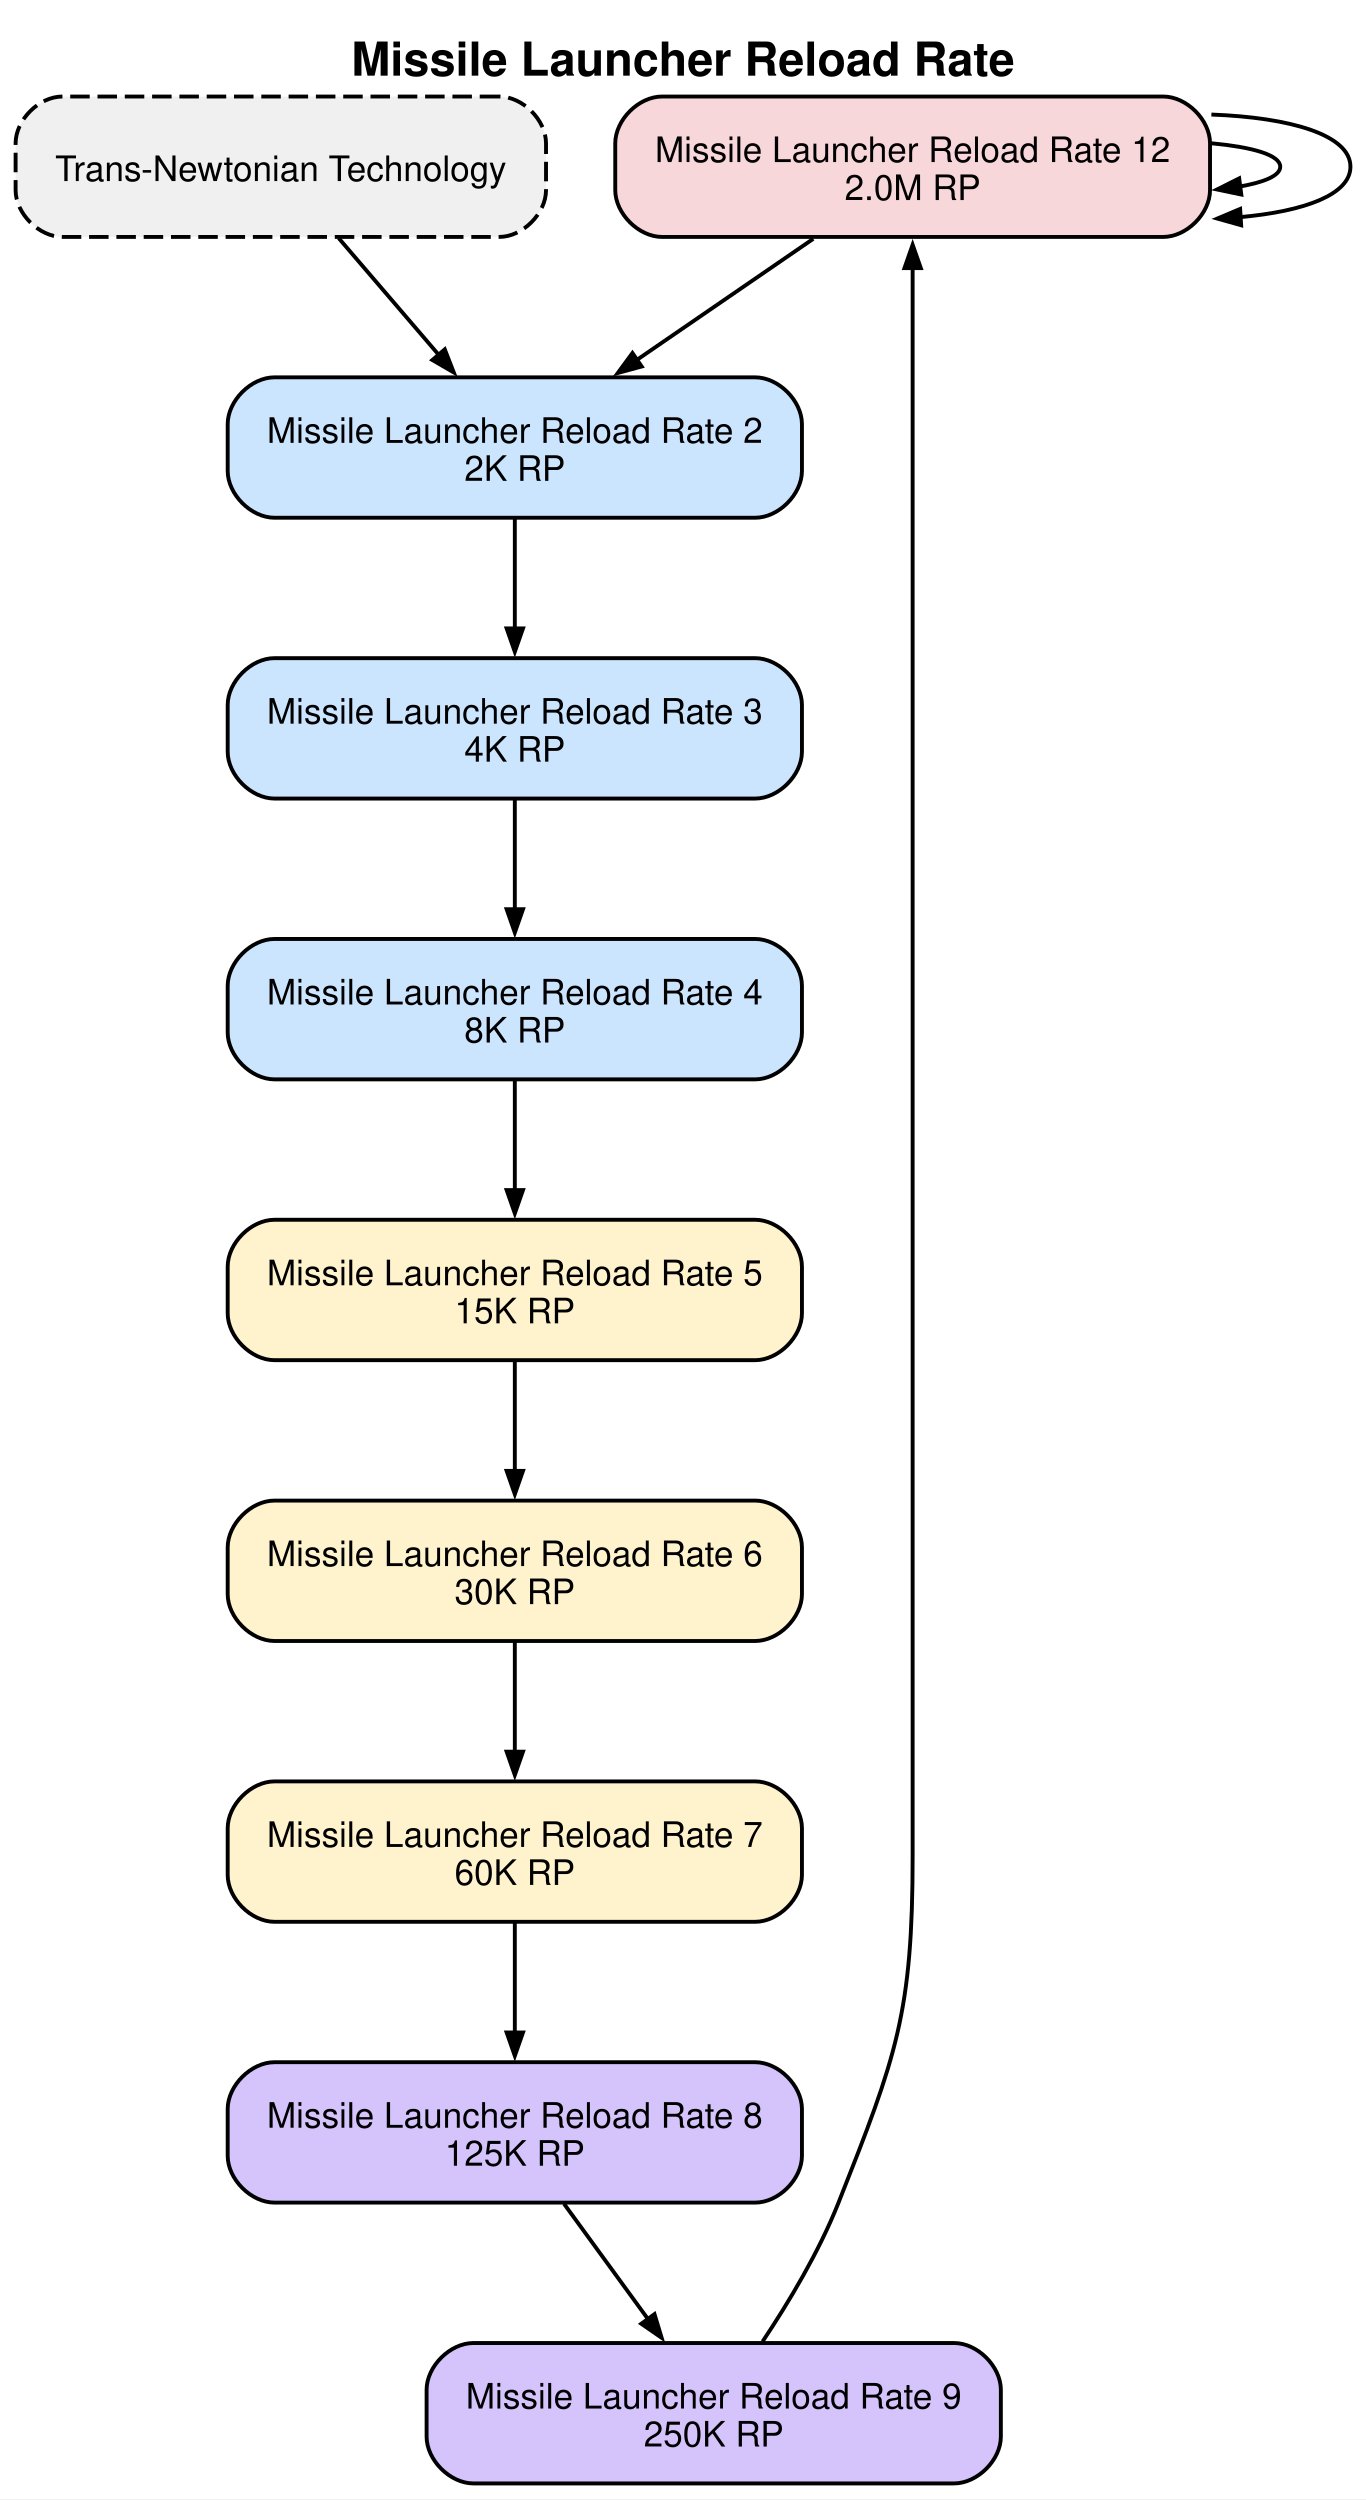
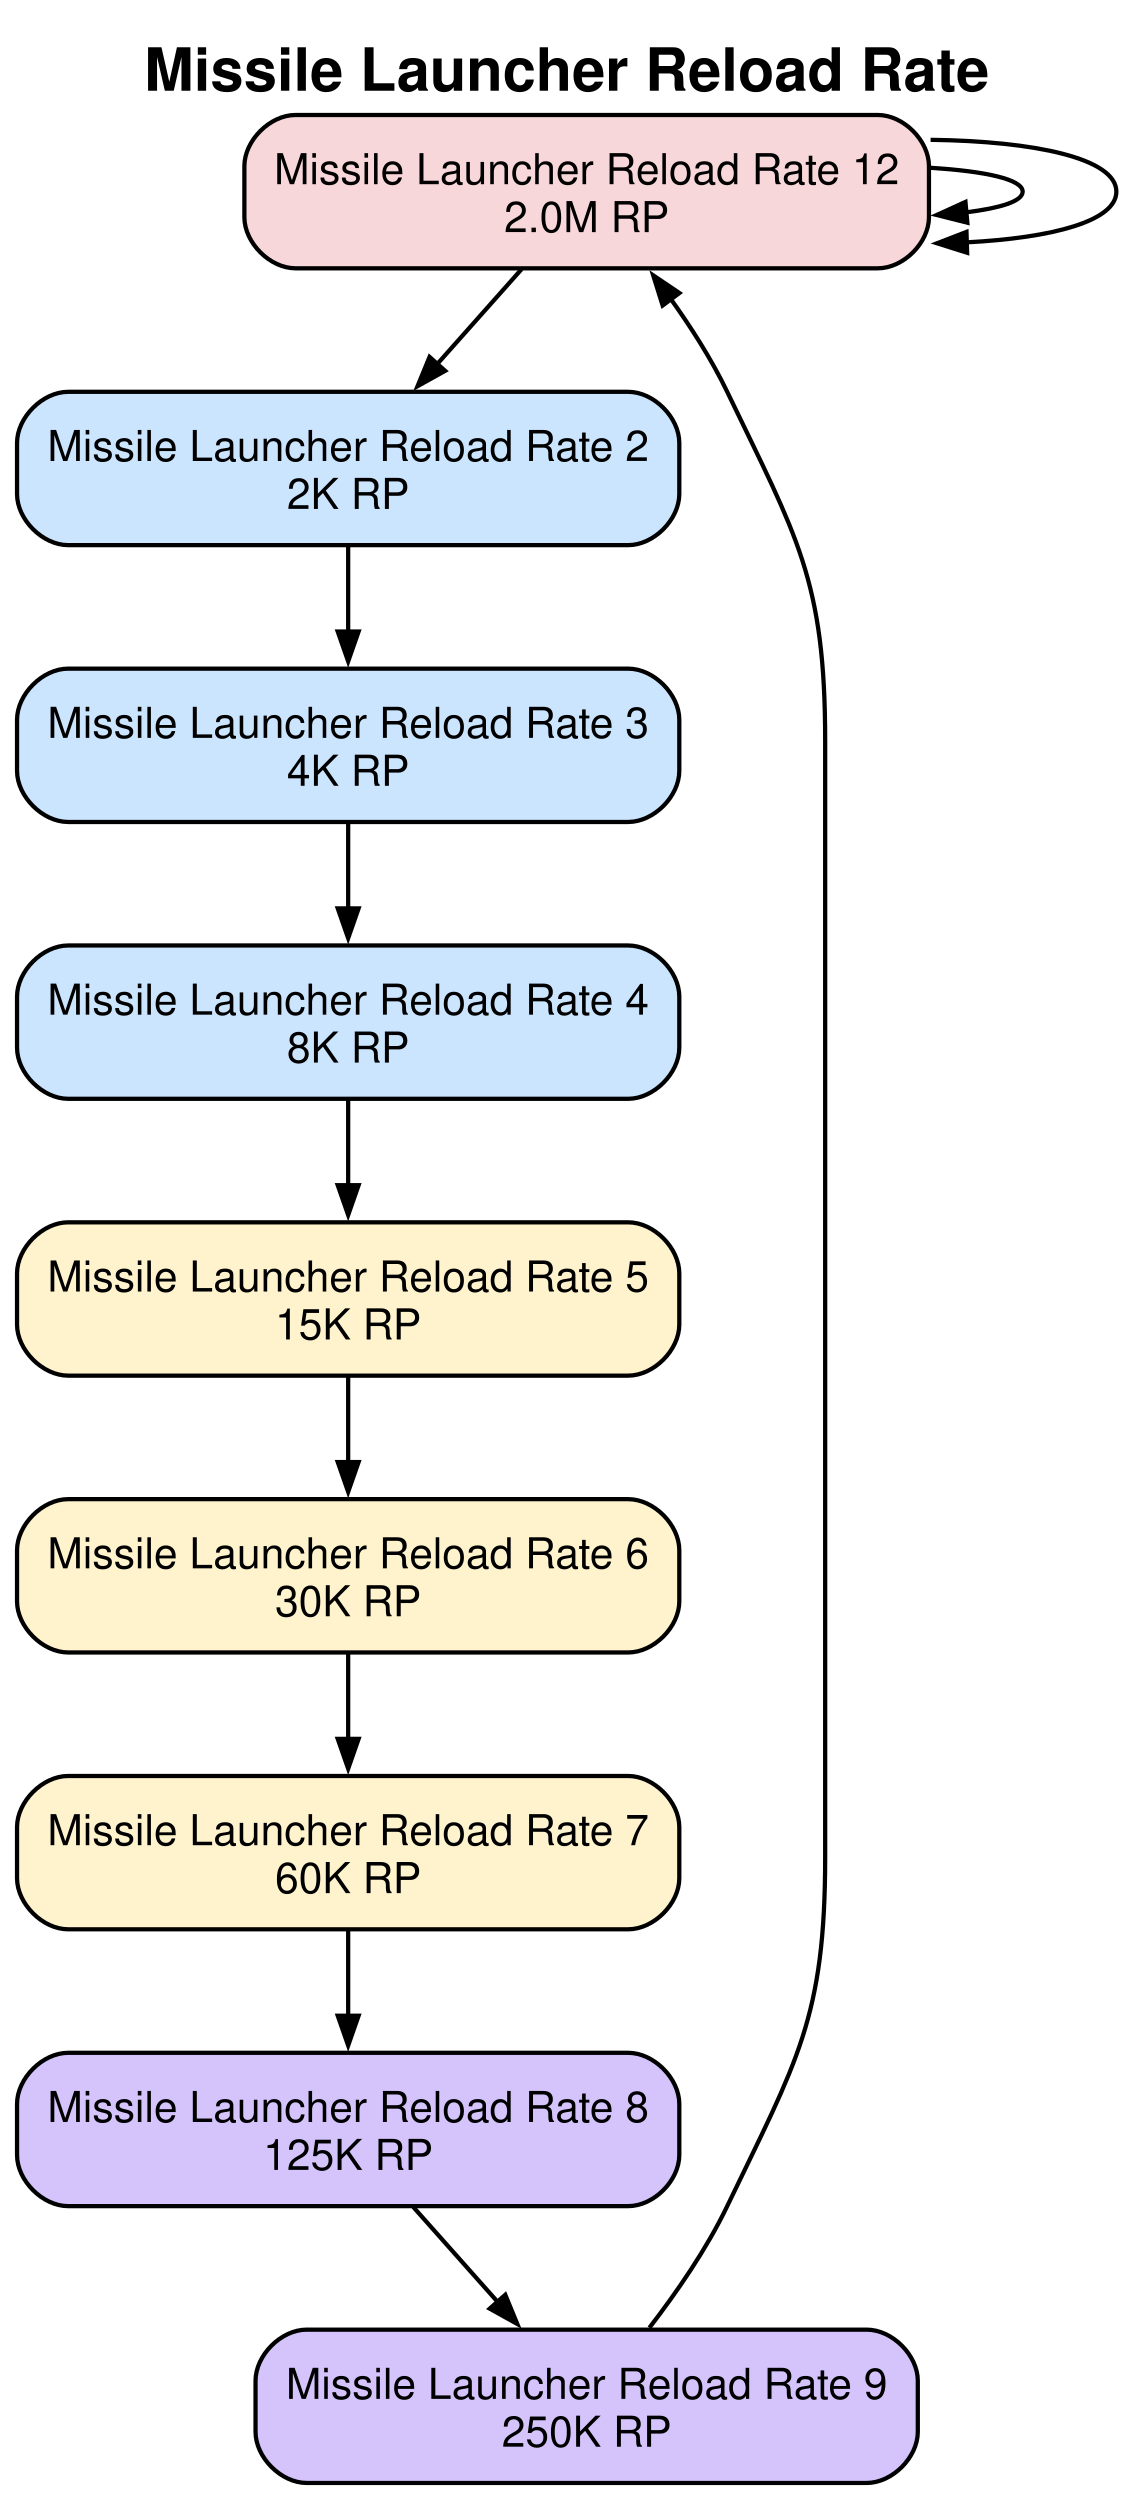
- <svg xmlns="http://www.w3.org/2000/svg" width="350pt" height="641pt" viewBox="0.00 0.00 350.00 641.00">
-   <g id="graph0" class="graph" transform="scale(1 1) rotate(0) translate(4 636.75)">
-     <polygon fill="white" stroke="none" points="-4,4 -4,-636.75 346.25,-636.75 346.25,4 -4,4" />
-     <text xml:space="preserve" text-anchor="middle" x="171.12" y="-617.35" font-family="Helvetica,sans-Serif" font-weight="bold" font-size="12.00">Missile Launcher Reload Rate</text>
+ <svg xmlns="http://www.w3.org/2000/svg" width="266pt" height="587pt" viewBox="0.00 0.00 266.00 587.00">
+   <g id="graph0" class="graph" transform="scale(1 1) rotate(0) translate(4 583)">
+     <polygon fill="white" stroke="none" points="-4,4 -4,-583 262.12,-583 262.12,4 -4,4" />
+     <text xml:space="preserve" text-anchor="middle" x="129.06" y="-561.7" font-family="Helvetica,sans-Serif" font-weight="bold" font-size="14.00">Missile Launcher Reload Rate</text>
    <g id="node1" class="node">
-       <path fill="#f8d7da" stroke="black" d="M294.25,-612C294.25,-612 165.75,-612 165.75,-612 159.75,-612 153.75,-606 153.75,-600 153.75,-600 153.75,-588 153.75,-588 153.75,-582 159.75,-576 165.75,-576 165.75,-576 294.25,-576 294.25,-576 300.25,-576 306.25,-582 306.25,-588 306.25,-588 306.25,-600 306.25,-600 306.25,-606 300.25,-612 294.25,-612" />
-       <text xml:space="preserve" text-anchor="middle" x="230" y="-595.2" font-family="Helvetica,sans-Serif" font-size="9.00">Missile Launcher Reload Rate 12</text>
-       <text xml:space="preserve" text-anchor="middle" x="230" y="-585.45" font-family="Helvetica,sans-Serif" font-size="9.00">2.0M RP</text>
+       <path fill="#f8d7da" stroke="black" d="M202.12,-556C202.12,-556 65.38,-556 65.38,-556 59.38,-556 53.38,-550 53.38,-544 53.38,-544 53.38,-532 53.38,-532 53.38,-526 59.38,-520 65.38,-520 65.38,-520 202.12,-520 202.12,-520 208.12,-520 214.12,-526 214.12,-532 214.12,-532 214.12,-544 214.12,-544 214.12,-550 208.12,-556 202.12,-556" />
+       <text xml:space="preserve" text-anchor="middle" x="133.75" y="-539.75" font-family="Helvetica,sans-Serif" font-size="10.00">Missile Launcher Reload Rate 12</text>
+       <text xml:space="preserve" text-anchor="middle" x="133.75" y="-528.5" font-family="Helvetica,sans-Serif" font-size="10.00">2.0M RP</text>
+     </g>
+     <g id="edge10" class="edge">
+       <path fill="none" stroke="black" d="M214.43,-543.61C227.31,-542.79 236.12,-540.92 236.12,-538 236.12,-535.76 230.96,-534.14 222.76,-533.14" />
+       <polygon fill="black" stroke="black" points="223.13,-530.71 215.94,-532.52 222.69,-535.59 223.13,-530.71" />
    </g>
    <g id="edge11" class="edge">
-       <path fill="none" stroke="black" d="M306.55,-600.02C317.16,-599.03 324.25,-597.02 324.25,-594 324.25,-591.73 320.26,-590.04 313.79,-588.91" />
-       <polygon fill="black" stroke="black" points="314.27,-586.86 308.05,-588.17 313.73,-591.02 314.27,-586.86" />
-     </g>
-     <g id="edge12" class="edge">
-       <path fill="none" stroke="black" d="M306.6,-607.38C326.89,-606.62 342.25,-602.16 342.25,-594 342.25,-586.86 330.49,-582.56 313.95,-581.08" />
-       <polygon fill="black" stroke="black" points="314.23,-578.99 308.11,-580.71 313.97,-583.18 314.23,-578.99" />
+       <path fill="none" stroke="black" d="M214.5,-550.17C238.98,-549.86 258.12,-545.81 258.12,-538 258.12,-531.11 243.21,-527.14 222.86,-526.09" />
+       <polygon fill="black" stroke="black" points="223.08,-523.65 216.01,-525.88 222.93,-528.55 223.08,-523.65" />
    </g>
    <g id="node2" class="node">
-       <path fill="#cce5ff" stroke="black" d="M189.62,-540C189.62,-540 66.38,-540 66.38,-540 60.38,-540 54.38,-534 54.38,-528 54.38,-528 54.38,-516 54.38,-516 54.38,-510 60.38,-504 66.38,-504 66.38,-504 189.62,-504 189.62,-504 195.62,-504 201.62,-510 201.62,-516 201.62,-516 201.62,-528 201.62,-528 201.62,-534 195.62,-540 189.62,-540" />
-       <text xml:space="preserve" text-anchor="middle" x="128" y="-523.2" font-family="Helvetica,sans-Serif" font-size="9.00">Missile Launcher Reload Rate 2</text>
-       <text xml:space="preserve" text-anchor="middle" x="128" y="-513.45" font-family="Helvetica,sans-Serif" font-size="9.00">2K RP</text>
+       <path fill="#cce5ff" stroke="black" d="M143.5,-491C143.5,-491 12,-491 12,-491 6,-491 0,-485 0,-479 0,-479 0,-467 0,-467 0,-461 6,-455 12,-455 12,-455 143.5,-455 143.5,-455 149.5,-455 155.5,-461 155.5,-467 155.5,-467 155.5,-479 155.5,-479 155.5,-485 149.5,-491 143.5,-491" />
+       <text xml:space="preserve" text-anchor="middle" x="77.75" y="-474.75" font-family="Helvetica,sans-Serif" font-size="10.00">Missile Launcher Reload Rate 2</text>
+       <text xml:space="preserve" text-anchor="middle" x="77.75" y="-463.5" font-family="Helvetica,sans-Serif" font-size="10.00">2K RP</text>
    </g>
    <g id="edge1" class="edge">
-       <path fill="none" stroke="black" d="M204.52,-575.52C190.79,-566.09 173.73,-554.38 159.2,-544.41" />
-       <polygon fill="black" stroke="black" points="160.53,-542.78 154.4,-541.12 158.16,-546.24 160.53,-542.78" />
+       <path fill="none" stroke="black" d="M118.45,-519.78C112.27,-512.84 105.06,-504.72 98.43,-497.26" />
+       <polygon fill="black" stroke="black" points="100.52,-495.93 94.04,-492.33 96.86,-499.19 100.52,-495.93" />
    </g>
    <g id="node3" class="node">
-       <path fill="#cce5ff" stroke="black" d="M189.62,-468C189.62,-468 66.38,-468 66.38,-468 60.38,-468 54.38,-462 54.38,-456 54.38,-456 54.38,-444 54.38,-444 54.38,-438 60.38,-432 66.38,-432 66.38,-432 189.62,-432 189.62,-432 195.62,-432 201.62,-438 201.62,-444 201.62,-444 201.62,-456 201.62,-456 201.62,-462 195.62,-468 189.62,-468" />
-       <text xml:space="preserve" text-anchor="middle" x="128" y="-451.2" font-family="Helvetica,sans-Serif" font-size="9.00">Missile Launcher Reload Rate 3</text>
-       <text xml:space="preserve" text-anchor="middle" x="128" y="-441.45" font-family="Helvetica,sans-Serif" font-size="9.00">4K RP</text>
+       <path fill="#cce5ff" stroke="black" d="M143.5,-426C143.5,-426 12,-426 12,-426 6,-426 0,-420 0,-414 0,-414 0,-402 0,-402 0,-396 6,-390 12,-390 12,-390 143.5,-390 143.5,-390 149.5,-390 155.5,-396 155.5,-402 155.5,-402 155.5,-414 155.5,-414 155.5,-420 149.5,-426 143.5,-426" />
+       <text xml:space="preserve" text-anchor="middle" x="77.75" y="-409.75" font-family="Helvetica,sans-Serif" font-size="10.00">Missile Launcher Reload Rate 3</text>
+       <text xml:space="preserve" text-anchor="middle" x="77.75" y="-398.5" font-family="Helvetica,sans-Serif" font-size="10.00">4K RP</text>
+     </g>
+     <g id="edge2" class="edge">
+       <path fill="none" stroke="black" d="M77.75,-454.78C77.75,-448.53 77.75,-441.33 77.75,-434.52" />
+       <polygon fill="black" stroke="black" points="80.2,-434.71 77.75,-427.71 75.3,-434.71 80.2,-434.71" />
+     </g>
+     <g id="node4" class="node">
+       <path fill="#cce5ff" stroke="black" d="M143.5,-361C143.5,-361 12,-361 12,-361 6,-361 0,-355 0,-349 0,-349 0,-337 0,-337 0,-331 6,-325 12,-325 12,-325 143.5,-325 143.5,-325 149.5,-325 155.5,-331 155.5,-337 155.5,-337 155.5,-349 155.5,-349 155.5,-355 149.5,-361 143.5,-361" />
+       <text xml:space="preserve" text-anchor="middle" x="77.75" y="-344.75" font-family="Helvetica,sans-Serif" font-size="10.00">Missile Launcher Reload Rate 4</text>
+       <text xml:space="preserve" text-anchor="middle" x="77.75" y="-333.5" font-family="Helvetica,sans-Serif" font-size="10.00">8K RP</text>
    </g>
    <g id="edge3" class="edge">
-       <path fill="none" stroke="black" d="M128,-503.7C128,-495.22 128,-484.86 128,-475.58" />
-       <polygon fill="black" stroke="black" points="130.1,-475.62 128,-469.62 125.9,-475.62 130.1,-475.62" />
+       <path fill="none" stroke="black" d="M77.75,-389.78C77.75,-383.53 77.75,-376.33 77.75,-369.52" />
+       <polygon fill="black" stroke="black" points="80.2,-369.71 77.75,-362.71 75.3,-369.71 80.2,-369.71" />
    </g>
-     <g id="node4" class="node">
-       <path fill="#cce5ff" stroke="black" d="M189.62,-396C189.62,-396 66.38,-396 66.38,-396 60.38,-396 54.38,-390 54.38,-384 54.38,-384 54.38,-372 54.38,-372 54.38,-366 60.38,-360 66.38,-360 66.38,-360 189.62,-360 189.62,-360 195.62,-360 201.62,-366 201.62,-372 201.62,-372 201.62,-384 201.62,-384 201.62,-390 195.62,-396 189.62,-396" />
-       <text xml:space="preserve" text-anchor="middle" x="128" y="-379.2" font-family="Helvetica,sans-Serif" font-size="9.00">Missile Launcher Reload Rate 4</text>
-       <text xml:space="preserve" text-anchor="middle" x="128" y="-369.45" font-family="Helvetica,sans-Serif" font-size="9.00">8K RP</text>
+     <g id="node5" class="node">
+       <path fill="#fff3cd" stroke="black" d="M143.5,-296C143.5,-296 12,-296 12,-296 6,-296 0,-290 0,-284 0,-284 0,-272 0,-272 0,-266 6,-260 12,-260 12,-260 143.5,-260 143.5,-260 149.5,-260 155.5,-266 155.5,-272 155.5,-272 155.5,-284 155.5,-284 155.5,-290 149.5,-296 143.5,-296" />
+       <text xml:space="preserve" text-anchor="middle" x="77.75" y="-279.75" font-family="Helvetica,sans-Serif" font-size="10.00">Missile Launcher Reload Rate 5</text>
+       <text xml:space="preserve" text-anchor="middle" x="77.75" y="-268.5" font-family="Helvetica,sans-Serif" font-size="10.00">15K RP</text>
    </g>
    <g id="edge4" class="edge">
-       <path fill="none" stroke="black" d="M128,-431.7C128,-423.22 128,-412.86 128,-403.58" />
-       <polygon fill="black" stroke="black" points="130.1,-403.62 128,-397.62 125.9,-403.62 130.1,-403.62" />
+       <path fill="none" stroke="black" d="M77.75,-324.78C77.75,-318.53 77.75,-311.33 77.75,-304.52" />
+       <polygon fill="black" stroke="black" points="80.2,-304.71 77.75,-297.71 75.3,-304.71 80.2,-304.71" />
    </g>
-     <g id="node5" class="node">
-       <path fill="#fff3cd" stroke="black" d="M189.62,-324C189.62,-324 66.38,-324 66.38,-324 60.38,-324 54.38,-318 54.38,-312 54.38,-312 54.38,-300 54.38,-300 54.38,-294 60.38,-288 66.38,-288 66.38,-288 189.62,-288 189.62,-288 195.62,-288 201.62,-294 201.62,-300 201.62,-300 201.62,-312 201.62,-312 201.62,-318 195.62,-324 189.62,-324" />
-       <text xml:space="preserve" text-anchor="middle" x="128" y="-307.2" font-family="Helvetica,sans-Serif" font-size="9.00">Missile Launcher Reload Rate 5</text>
-       <text xml:space="preserve" text-anchor="middle" x="128" y="-297.45" font-family="Helvetica,sans-Serif" font-size="9.00">15K RP</text>
+     <g id="node6" class="node">
+       <path fill="#fff3cd" stroke="black" d="M143.5,-231C143.5,-231 12,-231 12,-231 6,-231 0,-225 0,-219 0,-219 0,-207 0,-207 0,-201 6,-195 12,-195 12,-195 143.5,-195 143.5,-195 149.5,-195 155.5,-201 155.5,-207 155.5,-207 155.5,-219 155.5,-219 155.5,-225 149.5,-231 143.5,-231" />
+       <text xml:space="preserve" text-anchor="middle" x="77.75" y="-214.75" font-family="Helvetica,sans-Serif" font-size="10.00">Missile Launcher Reload Rate 6</text>
+       <text xml:space="preserve" text-anchor="middle" x="77.75" y="-203.5" font-family="Helvetica,sans-Serif" font-size="10.00">30K RP</text>
    </g>
    <g id="edge5" class="edge">
-       <path fill="none" stroke="black" d="M128,-359.7C128,-351.22 128,-340.86 128,-331.58" />
-       <polygon fill="black" stroke="black" points="130.1,-331.62 128,-325.62 125.9,-331.62 130.1,-331.62" />
+       <path fill="none" stroke="black" d="M77.75,-259.78C77.75,-253.53 77.75,-246.33 77.75,-239.52" />
+       <polygon fill="black" stroke="black" points="80.2,-239.71 77.75,-232.71 75.3,-239.71 80.2,-239.71" />
    </g>
-     <g id="node6" class="node">
-       <path fill="#fff3cd" stroke="black" d="M189.62,-252C189.62,-252 66.38,-252 66.38,-252 60.38,-252 54.38,-246 54.38,-240 54.38,-240 54.38,-228 54.38,-228 54.38,-222 60.38,-216 66.38,-216 66.38,-216 189.62,-216 189.62,-216 195.62,-216 201.62,-222 201.62,-228 201.62,-228 201.62,-240 201.62,-240 201.62,-246 195.62,-252 189.62,-252" />
-       <text xml:space="preserve" text-anchor="middle" x="128" y="-235.2" font-family="Helvetica,sans-Serif" font-size="9.00">Missile Launcher Reload Rate 6</text>
-       <text xml:space="preserve" text-anchor="middle" x="128" y="-225.45" font-family="Helvetica,sans-Serif" font-size="9.00">30K RP</text>
+     <g id="node7" class="node">
+       <path fill="#fff3cd" stroke="black" d="M143.5,-166C143.5,-166 12,-166 12,-166 6,-166 0,-160 0,-154 0,-154 0,-142 0,-142 0,-136 6,-130 12,-130 12,-130 143.5,-130 143.5,-130 149.5,-130 155.5,-136 155.5,-142 155.5,-142 155.5,-154 155.5,-154 155.5,-160 149.5,-166 143.5,-166" />
+       <text xml:space="preserve" text-anchor="middle" x="77.75" y="-149.75" font-family="Helvetica,sans-Serif" font-size="10.00">Missile Launcher Reload Rate 7</text>
+       <text xml:space="preserve" text-anchor="middle" x="77.75" y="-138.5" font-family="Helvetica,sans-Serif" font-size="10.00">60K RP</text>
    </g>
    <g id="edge6" class="edge">
-       <path fill="none" stroke="black" d="M128,-287.7C128,-279.22 128,-268.86 128,-259.58" />
-       <polygon fill="black" stroke="black" points="130.1,-259.62 128,-253.62 125.9,-259.62 130.1,-259.62" />
+       <path fill="none" stroke="black" d="M77.75,-194.78C77.75,-188.53 77.75,-181.33 77.75,-174.52" />
+       <polygon fill="black" stroke="black" points="80.2,-174.71 77.75,-167.71 75.3,-174.71 80.2,-174.71" />
    </g>
-     <g id="node7" class="node">
-       <path fill="#fff3cd" stroke="black" d="M189.62,-180C189.62,-180 66.38,-180 66.38,-180 60.38,-180 54.38,-174 54.38,-168 54.38,-168 54.38,-156 54.38,-156 54.38,-150 60.38,-144 66.38,-144 66.38,-144 189.62,-144 189.62,-144 195.62,-144 201.62,-150 201.62,-156 201.62,-156 201.62,-168 201.62,-168 201.62,-174 195.62,-180 189.62,-180" />
-       <text xml:space="preserve" text-anchor="middle" x="128" y="-163.2" font-family="Helvetica,sans-Serif" font-size="9.00">Missile Launcher Reload Rate 7</text>
-       <text xml:space="preserve" text-anchor="middle" x="128" y="-153.45" font-family="Helvetica,sans-Serif" font-size="9.00">60K RP</text>
+     <g id="node8" class="node">
+       <path fill="#d4c4fb" stroke="black" d="M143.5,-101C143.5,-101 12,-101 12,-101 6,-101 0,-95 0,-89 0,-89 0,-77 0,-77 0,-71 6,-65 12,-65 12,-65 143.5,-65 143.5,-65 149.5,-65 155.5,-71 155.5,-77 155.5,-77 155.5,-89 155.5,-89 155.5,-95 149.5,-101 143.5,-101" />
+       <text xml:space="preserve" text-anchor="middle" x="77.75" y="-84.75" font-family="Helvetica,sans-Serif" font-size="10.00">Missile Launcher Reload Rate 8</text>
+       <text xml:space="preserve" text-anchor="middle" x="77.75" y="-73.5" font-family="Helvetica,sans-Serif" font-size="10.00">125K RP</text>
    </g>
    <g id="edge7" class="edge">
-       <path fill="none" stroke="black" d="M128,-215.7C128,-207.22 128,-196.86 128,-187.58" />
-       <polygon fill="black" stroke="black" points="130.1,-187.62 128,-181.62 125.9,-187.62 130.1,-187.62" />
+       <path fill="none" stroke="black" d="M77.75,-129.78C77.75,-123.53 77.75,-116.33 77.75,-109.52" />
+       <polygon fill="black" stroke="black" points="80.2,-109.71 77.75,-102.71 75.3,-109.71 80.2,-109.71" />
    </g>
-     <g id="node8" class="node">
-       <path fill="#d4c4fb" stroke="black" d="M189.62,-108C189.62,-108 66.38,-108 66.38,-108 60.38,-108 54.38,-102 54.38,-96 54.38,-96 54.38,-84 54.38,-84 54.38,-78 60.38,-72 66.38,-72 66.38,-72 189.62,-72 189.62,-72 195.62,-72 201.62,-78 201.62,-84 201.62,-84 201.62,-96 201.62,-96 201.62,-102 195.62,-108 189.62,-108" />
-       <text xml:space="preserve" text-anchor="middle" x="128" y="-91.2" font-family="Helvetica,sans-Serif" font-size="9.00">Missile Launcher Reload Rate 8</text>
-       <text xml:space="preserve" text-anchor="middle" x="128" y="-81.45" font-family="Helvetica,sans-Serif" font-size="9.00">125K RP</text>
+     <g id="node9" class="node">
+       <path fill="#d4c4fb" stroke="black" d="M199.5,-36C199.5,-36 68,-36 68,-36 62,-36 56,-30 56,-24 56,-24 56,-12 56,-12 56,-6 62,0 68,0 68,0 199.5,0 199.5,0 205.5,0 211.5,-6 211.5,-12 211.5,-12 211.5,-24 211.5,-24 211.5,-30 205.5,-36 199.5,-36" />
+       <text xml:space="preserve" text-anchor="middle" x="133.75" y="-19.75" font-family="Helvetica,sans-Serif" font-size="10.00">Missile Launcher Reload Rate 9</text>
+       <text xml:space="preserve" text-anchor="middle" x="133.75" y="-8.5" font-family="Helvetica,sans-Serif" font-size="10.00">250K RP</text>
    </g>
    <g id="edge8" class="edge">
-       <path fill="none" stroke="black" d="M128,-143.7C128,-135.22 128,-124.86 128,-115.58" />
-       <polygon fill="black" stroke="black" points="130.1,-115.62 128,-109.62 125.9,-115.62 130.1,-115.62" />
-     </g>
-     <g id="node9" class="node">
-       <path fill="#d4c4fb" stroke="black" d="M240.62,-36C240.62,-36 117.38,-36 117.38,-36 111.38,-36 105.38,-30 105.38,-24 105.38,-24 105.38,-12 105.38,-12 105.38,-6 111.38,0 117.38,0 117.38,0 240.62,0 240.62,0 246.62,0 252.62,-6 252.62,-12 252.62,-12 252.62,-24 252.62,-24 252.62,-30 246.62,-36 240.62,-36" />
-       <text xml:space="preserve" text-anchor="middle" x="179" y="-19.2" font-family="Helvetica,sans-Serif" font-size="9.00">Missile Launcher Reload Rate 9</text>
-       <text xml:space="preserve" text-anchor="middle" x="179" y="-9.45" font-family="Helvetica,sans-Serif" font-size="9.00">250K RP</text>
+       <path fill="none" stroke="black" d="M93.05,-64.78C99.23,-57.84 106.44,-49.72 113.07,-42.26" />
+       <polygon fill="black" stroke="black" points="114.64,-44.19 117.46,-37.33 110.98,-40.93 114.64,-44.19" />
    </g>
    <g id="edge9" class="edge">
-       <path fill="none" stroke="black" d="M140.61,-71.7C147.15,-62.71 155.24,-51.61 162.3,-41.92" />
-       <polygon fill="black" stroke="black" points="163.81,-43.41 165.65,-37.33 160.42,-40.94 163.81,-43.41" />
-     </g>
-     <g id="edge10" class="edge">
-       <path fill="none" stroke="black" d="M191.52,-36.38C198.19,-46.37 206.02,-59.41 211,-72 225.88,-109.61 230,-120.55 230,-161 230,-451 230,-451 230,-451 230,-492.01 230,-539.69 230,-568.05" />
-       <polygon fill="black" stroke="black" points="227.9,-568 230,-574 232.1,-568 227.9,-568" />
-     </g>
-     <g id="node10" class="node">
-       <path fill="#f0f0f0" stroke="black" stroke-dasharray="5,2" d="M124,-612C124,-612 12,-612 12,-612 6,-612 0,-606 0,-600 0,-600 0,-588 0,-588 0,-582 6,-576 12,-576 12,-576 124,-576 124,-576 130,-576 136,-582 136,-588 136,-588 136,-600 136,-600 136,-606 130,-612 124,-612" />
-       <text xml:space="preserve" text-anchor="middle" x="68" y="-590.33" font-family="Helvetica,sans-Serif" font-size="9.00">Trans-Newtonian Technology</text>
-     </g>
-     <g id="edge2" class="edge">
-       <path fill="none" stroke="black" d="M82.83,-575.7C90.61,-566.63 100.22,-555.4 108.59,-545.65" />
-       <polygon fill="black" stroke="black" points="110.04,-547.18 112.35,-541.25 106.85,-544.44 110.04,-547.18" />
+       <path fill="none" stroke="black" d="M148.47,-36.44C154.82,-44.67 161.9,-54.9 166.75,-65 183.14,-99.12 189.75,-109.15 189.75,-147 189.75,-409 189.75,-409 189.75,-409 189.75,-446.85 183.14,-456.88 166.75,-491 163.11,-498.57 158.22,-506.22 153.32,-513.05" />
+       <polygon fill="black" stroke="black" points="151.59,-511.27 149.37,-518.35 155.52,-514.2 151.59,-511.27" />
    </g>
  </g>
</svg>
